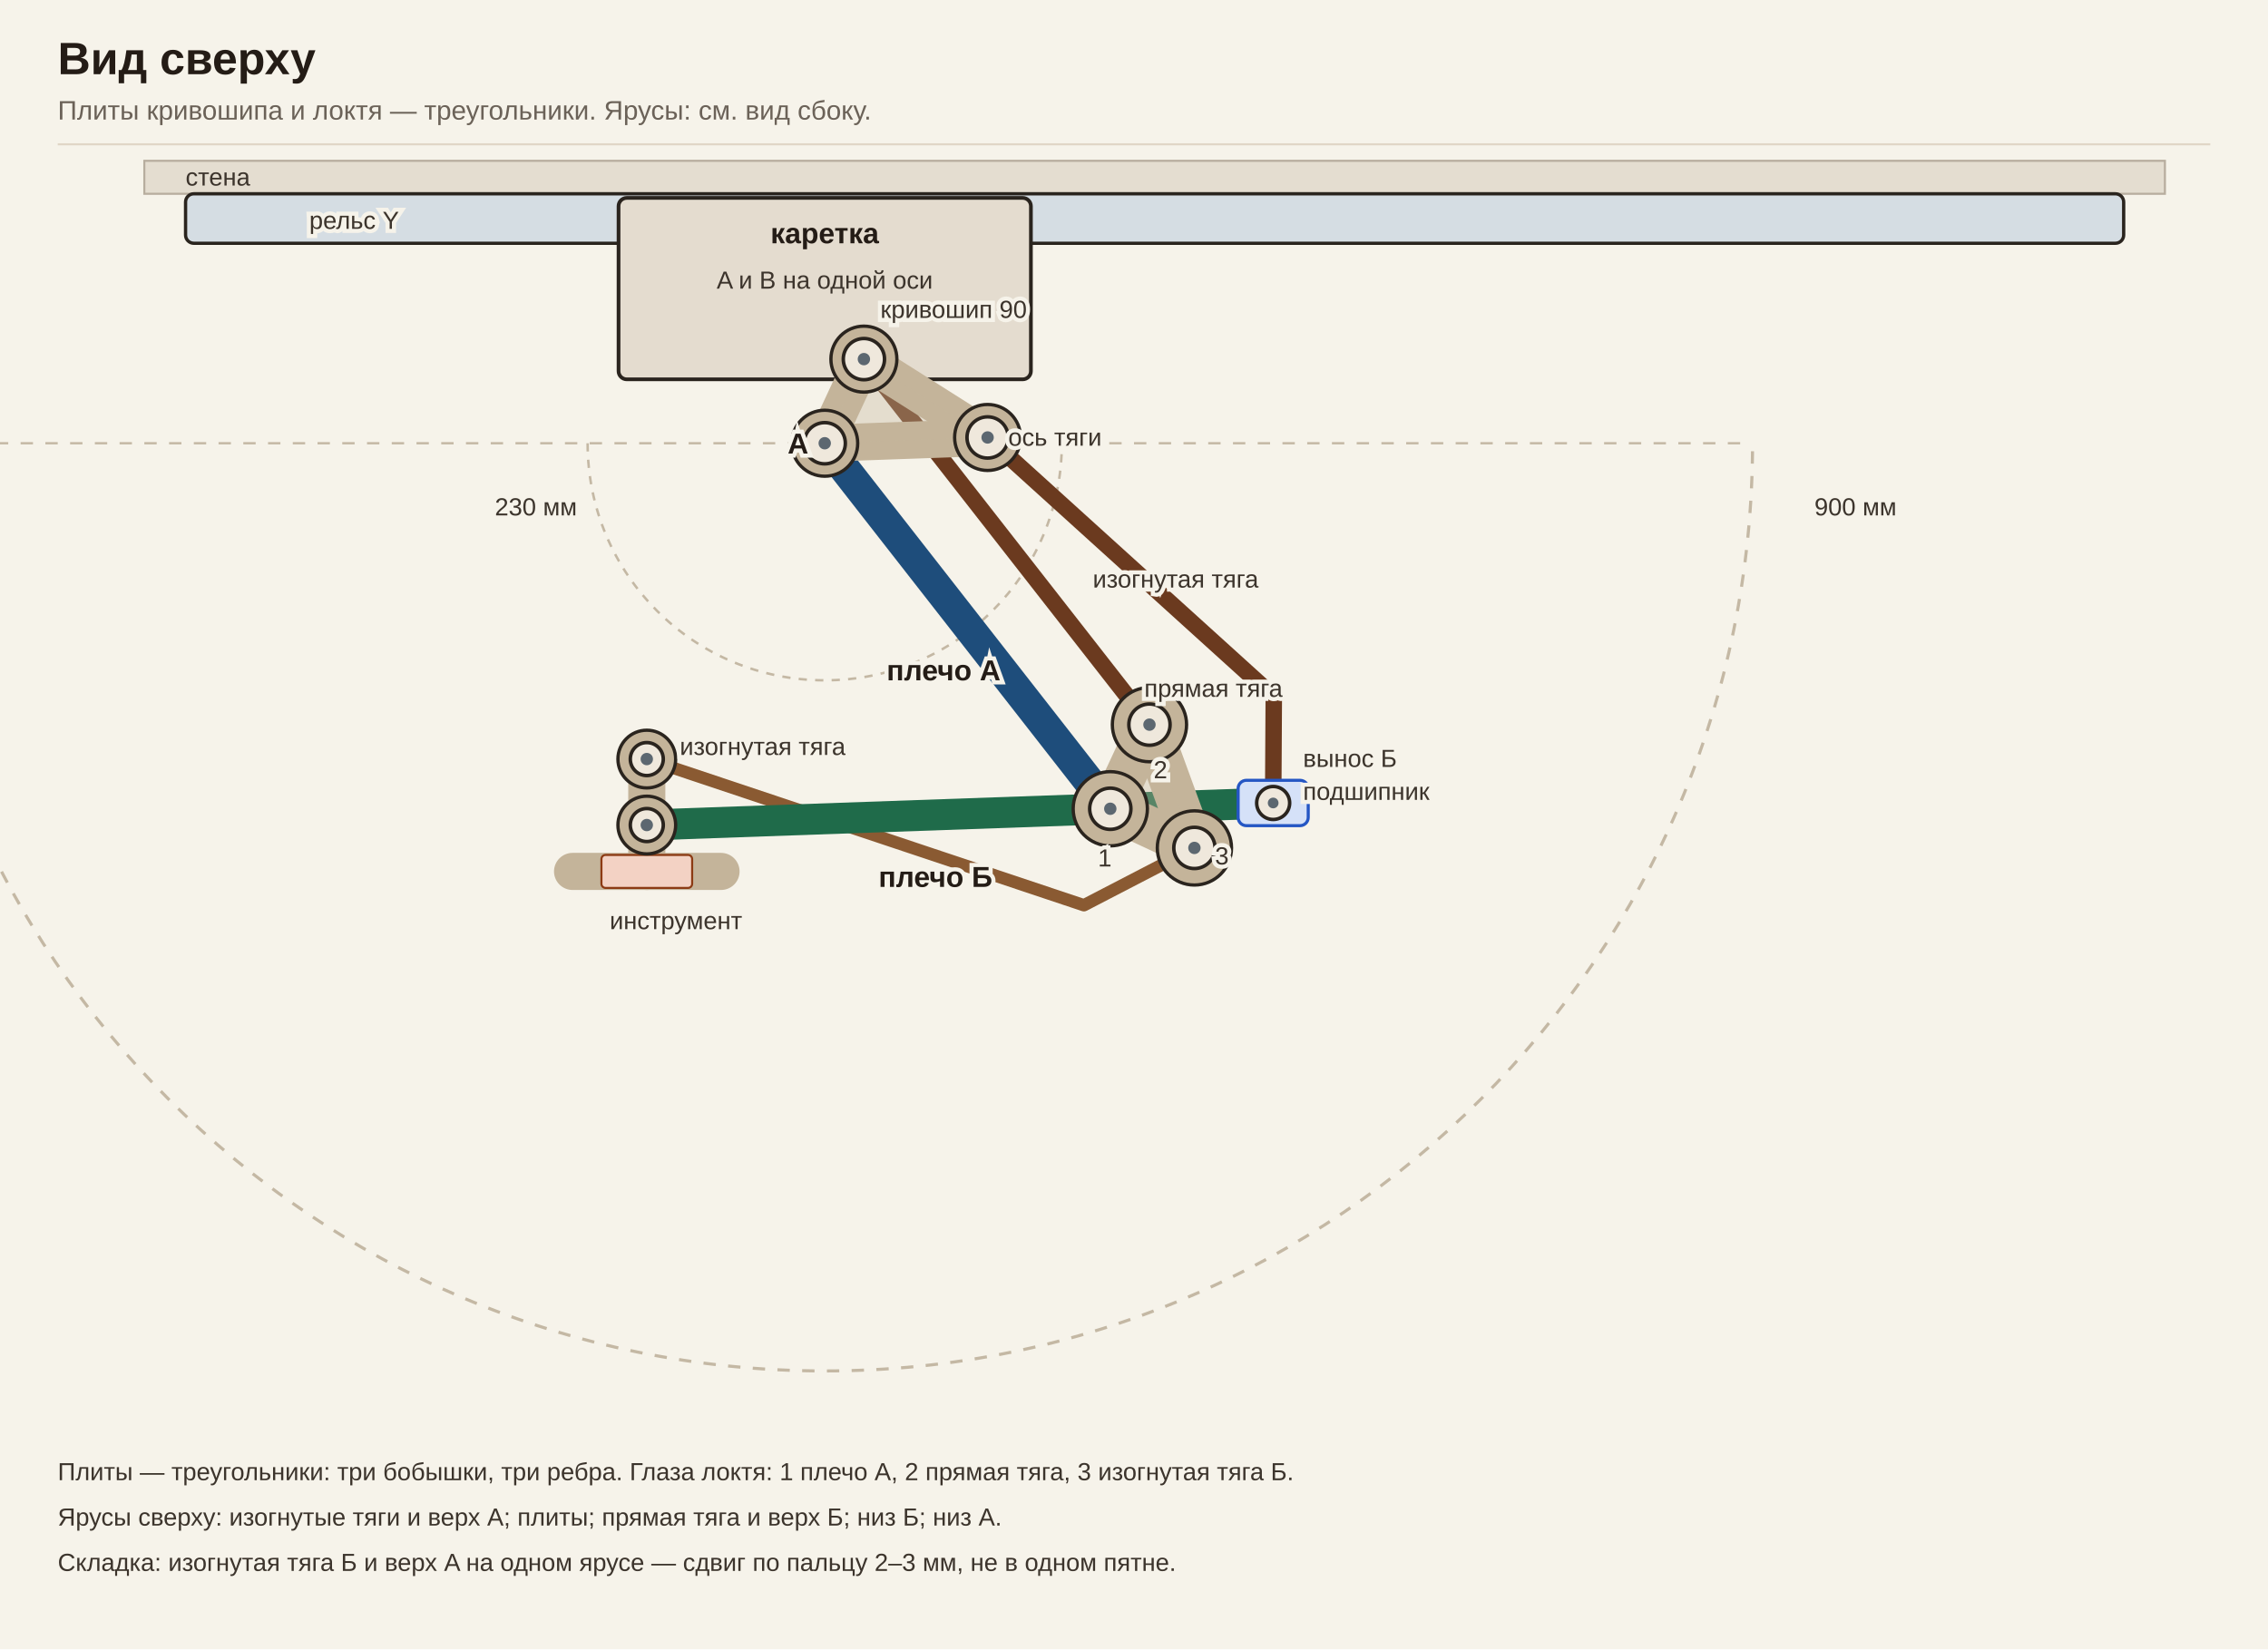
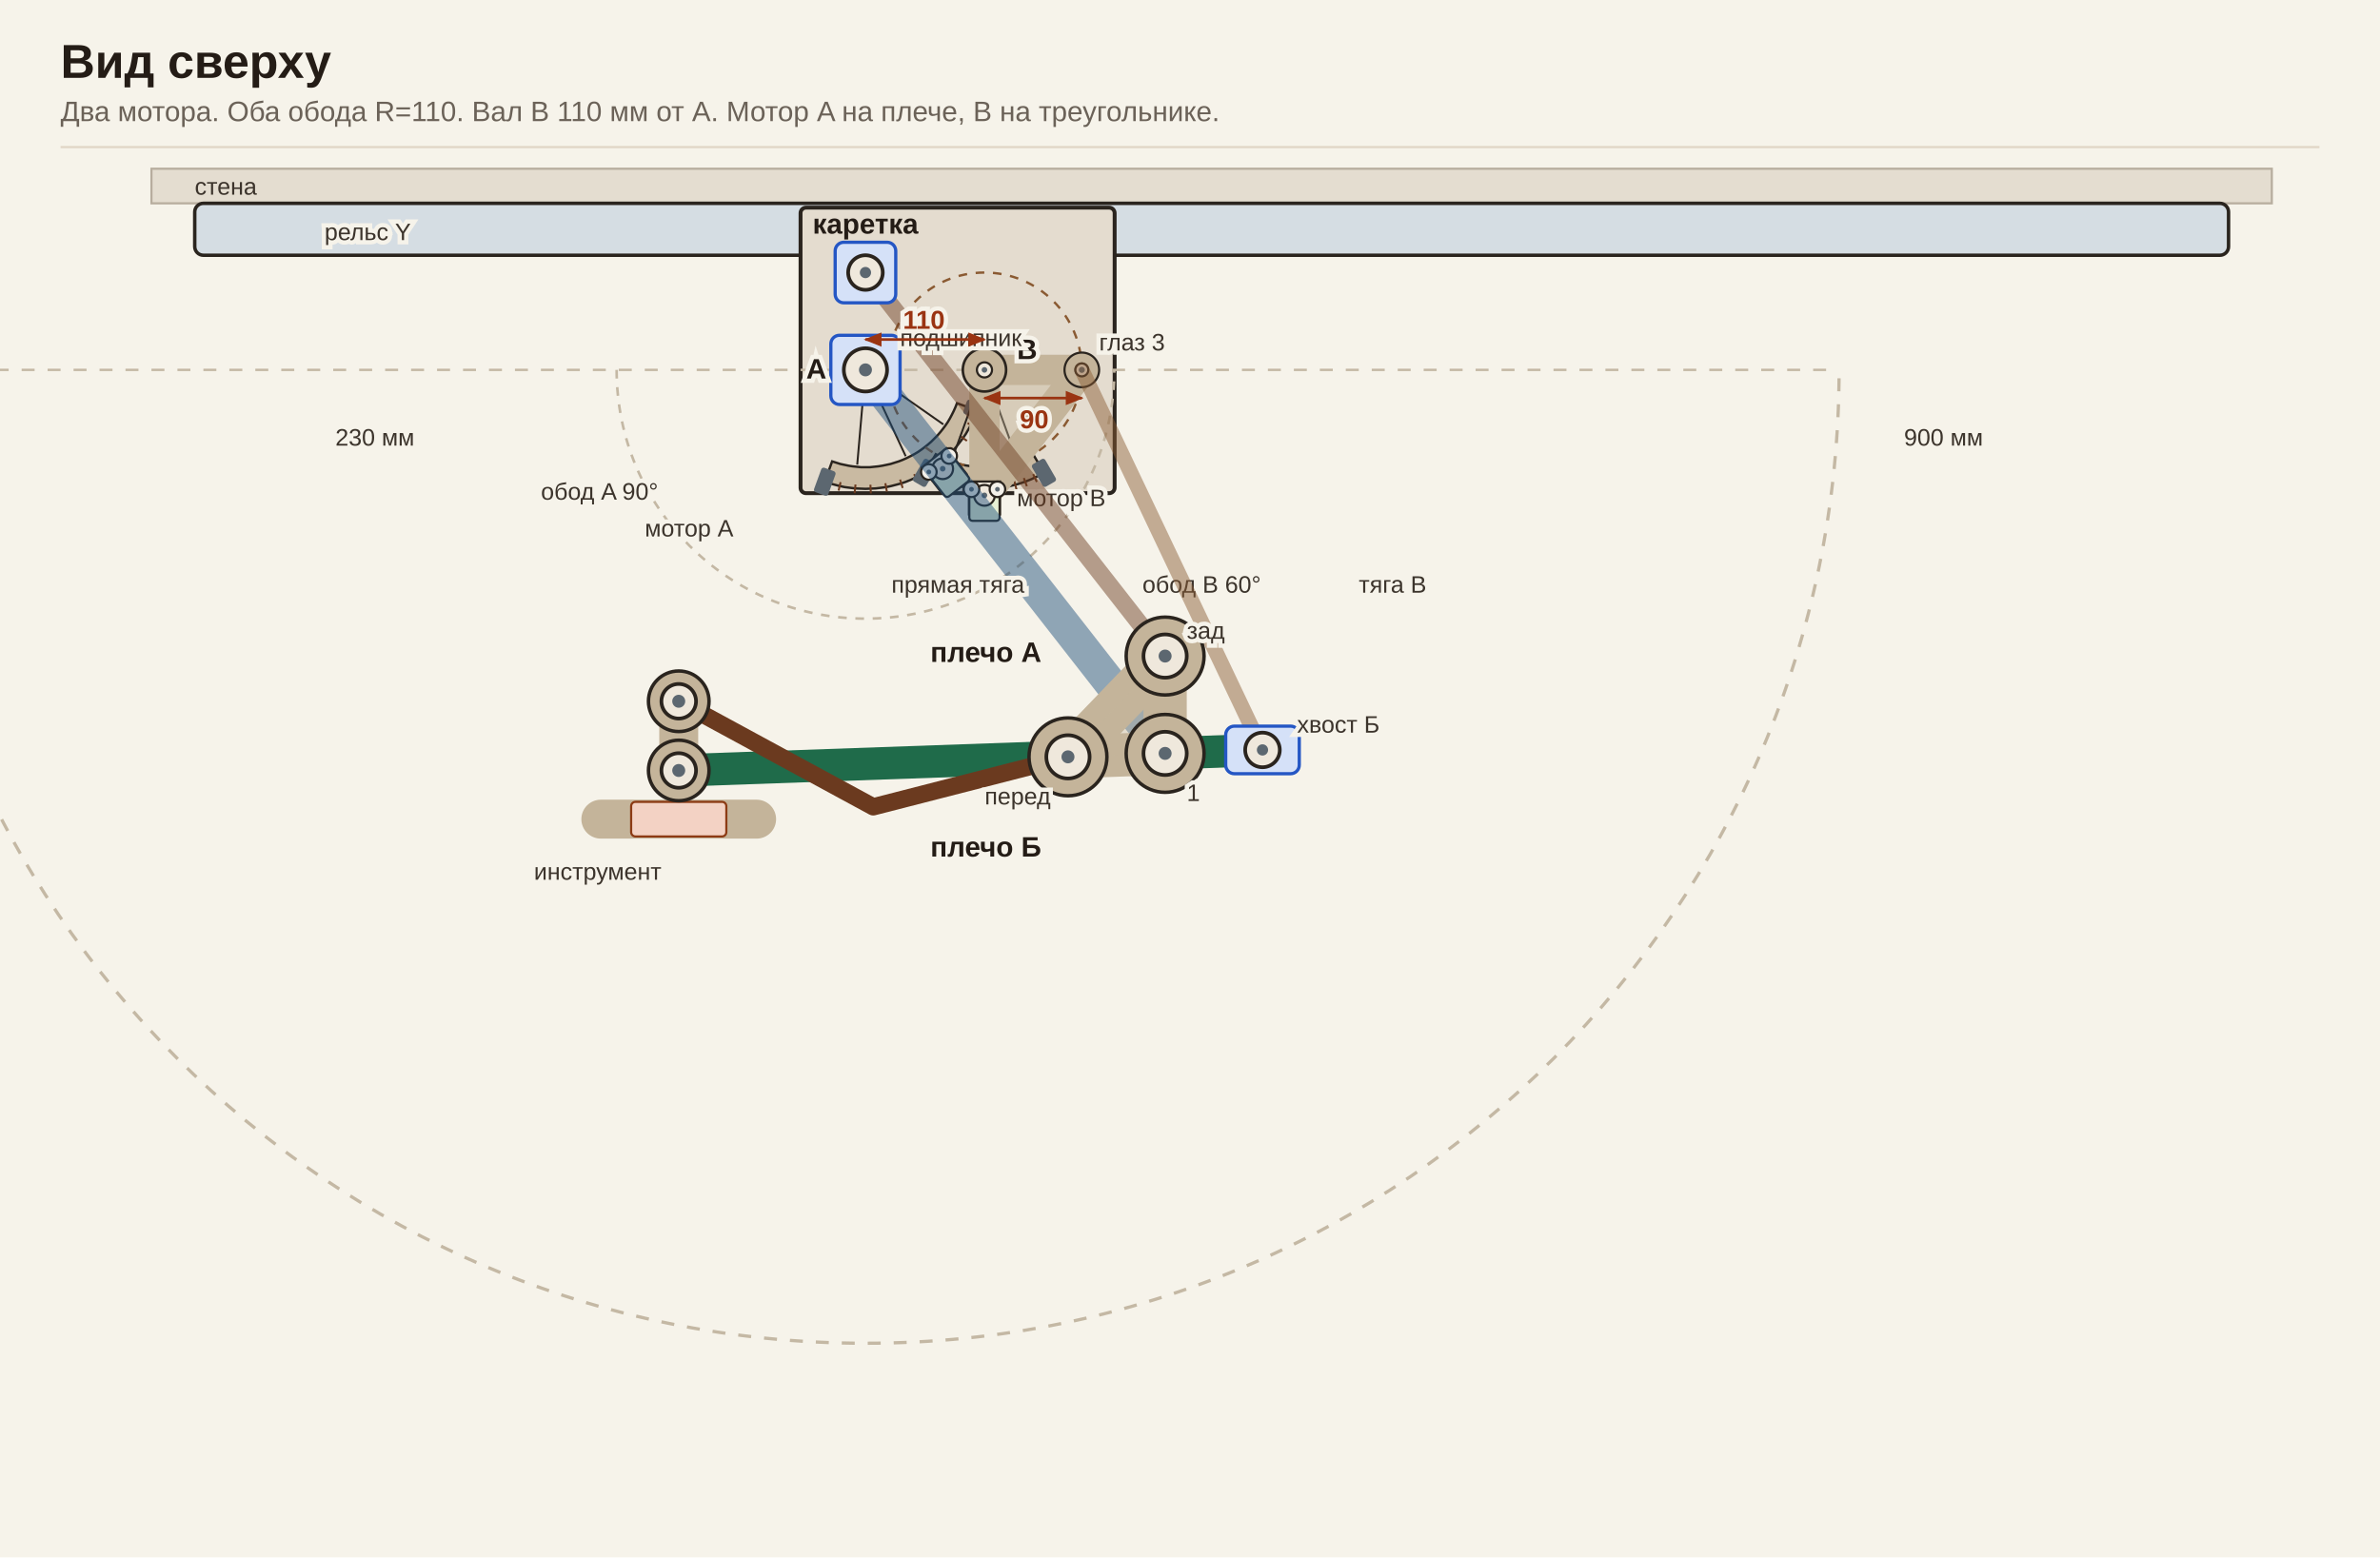
- <svg xmlns="http://www.w3.org/2000/svg" width="1100" height="800" viewBox="0 0 1100 800">
-   <rect width="100%" height="100%" fill="#f6f3ea" />
-   <style>
+ <svg xmlns="http://www.w3.org/2000/svg" width="1100" height="720" viewBox="0 0 1100 720" version="1.1" id="svg103">
+   <rect width="100%" height="100%" fill="#f6f3ea" id="rect1" />
+   <style id="style1">
  text { font-family: "Liberation Sans", sans-serif; fill: #241c16; }
  .title { font-size: 22px; font-weight: 700; }
  .sub { font-size: 13px; fill: #6b6258; }
-   .lab { font-size: 14px; font-weight: 700; }
-   .sm { font-size: 12px; fill: #3c342c; }
+   .lab { font-size: 13px; font-weight: 700; }
+   .sm { font-size: 11px; fill: #3c342c; }
+   .dim { font-size: 12px; fill: #9a3412; font-weight: 700; }
  .halo { stroke: #f6f3ea; stroke-width: 4px; paint-order: stroke fill; }
</style>
-   <text class="title" x="28.0" y="36.0">Вид сверху</text>
-   <text class="sub" x="28.0" y="58.0">Плиты кривошипа и локтя — треугольники. Ярусы: см. вид сбоку.</text>
-   <line x1="28" y1="70" x2="1072" y2="70" stroke="#e0d6c6" />
-   <rect x="70" y="78" width="980" height="16" fill="#e4ddd0" stroke="#b7ad9e" />
-   <text class="sm" x="90.0" y="90.0">стена</text>
-   <rect x="90" y="94" width="940" height="24" rx="4" fill="#d5dde3" stroke="#2a241e" stroke-width="1.6" />
-   <text class="sm halo" x="150.0" y="111.0">рельс Y</text>
-   <rect x="300" y="96" width="200" height="88" rx="4" fill="#e4dccf" stroke="#2a241e" stroke-width="1.8" />
-   <text class="lab" x="400.0" y="118.0" text-anchor="middle">каретка</text>
-   <text class="sm" x="400.0" y="140.0" text-anchor="middle">A и B на одной оси</text>
-   <path d="M-50.0,215.0 A450.0,450.0 0 0 0 850.0,215.0" fill="none" stroke="#c4b8a4" stroke-width="1.5" stroke-dasharray="6 6" />
-   <line x1="-50.0" y1="215.0" x2="850.0" y2="215.0" stroke="#c4b8a4" stroke-width="1.1" stroke-dasharray="6 6" />
-   <path d="M285.0,215.0 A115.0,115.0 0 0 0 515.0,215.0" fill="none" stroke="#c4b8a4" stroke-width="1.2" stroke-dasharray="4 4" />
-   <text class="sm halo" x="880.0" y="250.0">900 мм</text>
-   <text class="sm halo" x="240.0" y="250.0">230 мм</text>
-   <polyline points="579.3,411.3 525.7,439.1 313.7,368.2" fill="none" stroke="#8a5a32" stroke-width="6" stroke-linecap="round" stroke-linejoin="round" />
-   <line x1="419.0" y1="174.2" x2="557.5" y2="351.5" stroke="#6b3a1f" stroke-width="8" stroke-linecap="round" />
-   <polyline points="479.0,212.2 617.8,337.9 617.5,389.5" fill="none" stroke="#6b3a1f" stroke-width="8" stroke-linecap="round" stroke-linejoin="round" />
-   <line x1="400.0" y1="215.0" x2="538.5" y2="392.3" stroke="#1e4d7b" stroke-width="15" stroke-linecap="butt" />
-   <line x1="617.5" y1="389.5" x2="313.7" y2="400.2" stroke="#1f6b4a" stroke-width="15" stroke-linecap="butt" />
-   <line x1="538.5" y1="392.3" x2="557.5" y2="351.5" stroke="#c4b49a" stroke-width="20" stroke-linecap="round" />
-   <line x1="538.5" y1="392.3" x2="579.3" y2="411.3" stroke="#c4b49a" stroke-width="20" stroke-linecap="round" />
-   <line x1="557.5" y1="351.5" x2="579.3" y2="411.3" stroke="#c4b49a" stroke-width="20" stroke-linecap="round" />
-   <polygon points="538.5,392.3 557.5,351.5 579.3,411.3" fill="#c4b49a" fill-opacity="0.35" stroke="none" />
-   <circle cx="538.5" cy="392.3" r="18" fill="#c4b49a" stroke="#2a241e" stroke-width="1.6" />
-   <circle cx="538.5" cy="392.3" r="10" fill="#efe8dc" stroke="#2a241e" stroke-width="1.7" />
-   <circle cx="538.5" cy="392.3" r="3" fill="#5c6770" />
-   <circle cx="557.5" cy="351.5" r="18" fill="#c4b49a" stroke="#2a241e" stroke-width="1.6" />
-   <circle cx="557.5" cy="351.5" r="10" fill="#efe8dc" stroke="#2a241e" stroke-width="1.7" />
-   <circle cx="557.5" cy="351.5" r="3" fill="#5c6770" />
-   <circle cx="579.3" cy="411.3" r="18" fill="#c4b49a" stroke="#2a241e" stroke-width="1.6" />
-   <circle cx="579.3" cy="411.3" r="10" fill="#efe8dc" stroke="#2a241e" stroke-width="1.7" />
-   <circle cx="579.3" cy="411.3" r="3" fill="#5c6770" />
-   <line x1="400.0" y1="215.0" x2="419.0" y2="174.2" stroke="#c4b49a" stroke-width="18" stroke-linecap="round" />
-   <line x1="400.0" y1="215.0" x2="479.0" y2="212.2" stroke="#c4b49a" stroke-width="18" stroke-linecap="round" />
-   <line x1="419.0" y1="174.2" x2="479.0" y2="212.2" stroke="#c4b49a" stroke-width="18" stroke-linecap="round" />
-   <polygon points="400.0,215.0 419.0,174.2 479.0,212.2" fill="#c4b49a" fill-opacity="0.35" stroke="none" />
-   <circle cx="400.0" cy="215.0" r="16" fill="#c4b49a" stroke="#2a241e" stroke-width="1.6" />
-   <circle cx="400.0" cy="215.0" r="10" fill="#efe8dc" stroke="#2a241e" stroke-width="1.7" />
-   <circle cx="400.0" cy="215.0" r="3" fill="#5c6770" />
-   <circle cx="419.0" cy="174.2" r="16" fill="#c4b49a" stroke="#2a241e" stroke-width="1.6" />
-   <circle cx="419.0" cy="174.2" r="10" fill="#efe8dc" stroke="#2a241e" stroke-width="1.7" />
-   <circle cx="419.0" cy="174.2" r="3" fill="#5c6770" />
-   <circle cx="479.0" cy="212.2" r="16" fill="#c4b49a" stroke="#2a241e" stroke-width="1.6" />
-   <circle cx="479.0" cy="212.2" r="10" fill="#efe8dc" stroke="#2a241e" stroke-width="1.7" />
-   <circle cx="479.0" cy="212.2" r="3" fill="#5c6770" />
-   <rect x="600.5" y="378.5" width="34" height="22" rx="4" fill="#d5e1f8" stroke="#2456c4" stroke-width="1.5" />
-   <circle cx="617.5" cy="389.5" r="8" fill="#efe8dc" stroke="#2a241e" stroke-width="1.7" />
-   <circle cx="617.5" cy="389.5" r="2.6" fill="#5c6770" />
-   <line x1="313.7" y1="368.2" x2="313.7" y2="422.7" stroke="#c4b49a" stroke-width="18" stroke-linecap="round" />
-   <line x1="277.7" y1="422.7" x2="349.7" y2="422.7" stroke="#c4b49a" stroke-width="18" stroke-linecap="round" />
-   <rect x="291.7" y="414.7" width="44" height="16" rx="2" fill="#f3d2c4" stroke="#8c3b14" />
-   <circle cx="313.7" cy="400.2" r="14" fill="#c4b49a" stroke="#2a241e" stroke-width="1.6" />
-   <circle cx="313.7" cy="400.2" r="8" fill="#efe8dc" stroke="#2a241e" stroke-width="1.7" />
-   <circle cx="313.7" cy="400.2" r="3" fill="#5c6770" />
-   <circle cx="313.7" cy="368.2" r="14" fill="#c4b49a" stroke="#2a241e" stroke-width="1.6" />
-   <circle cx="313.7" cy="368.2" r="8" fill="#efe8dc" stroke="#2a241e" stroke-width="1.7" />
-   <circle cx="313.7" cy="368.2" r="3" fill="#5c6770" />
-   <text class="lab halo" x="382.0" y="220.0">A</text>
-   <text class="sm halo" x="427.0" y="154.2">кривошип 90</text>
-   <text class="sm halo" x="489.0" y="216.2">ось тяги</text>
-   <text class="lab halo" x="430.0" y="330.0">плечо A</text>
-   <text class="sm halo" x="555.0" y="338.0">прямая тяга</text>
-   <text class="sm halo" x="530.0" y="285.0">изогнутая тяга</text>
-   <text class="sm halo" x="532.5" y="420.3">1</text>
-   <text class="sm halo" x="559.5" y="377.5">2</text>
-   <text class="sm halo" x="589.3" y="419.3">3</text>
-   <text class="sm halo" x="632.0" y="372.0">вынос Б</text>
-   <text class="sm halo" x="632.0" y="388.0">подшипник</text>
-   <text class="lab halo" x="426.1" y="430.2">плечо Б</text>
-   <text class="sm halo" x="329.7" y="366.2">изогнутая тяга</text>
-   <text class="sm halo" x="295.7" y="450.7">инструмент</text>
-   <text class="sm" x="28.0" y="718.0">Плиты — треугольники: три бобышки, три ребра. Глаза локтя: 1 плечо A, 2 прямая тяга, 3 изогнутая тяга Б.</text>
-   <text class="sm" x="28.0" y="740.0">Ярусы сверху: изогнутые тяги и верх A; плиты; прямая тяга и верх Б; низ Б; низ A.</text>
-   <text class="sm" x="28.0" y="762.0">Складка: изогнутая тяга Б и верх A на одном ярусе — сдвиг по пальцу 2–3 мм, не в одном пятне.</text>
+   <defs id="defs1">
+     <marker id="ad" viewBox="0 0 10 8" refX="9" refY="4" markerWidth="8" markerHeight="6" orient="auto">
+       <path d="M0,0 L10,4 L0,8 Z" fill="#9a3412" id="path1" />
+     </marker>
+     <pattern id="hatch" width="7" height="7" patternUnits="userSpaceOnUse" patternTransform="rotate(40)">
+       <line x1="0" y1="0" x2="0" y2="7" stroke="#9aa3ad" stroke-width="1.1" id="line1" />
+     </pattern>
+   </defs>
+   <text class="title" x="28" y="36" id="text1">Вид сверху</text>
+   <text class="sub" x="28" y="56" id="text2">Два мотора. Оба обода R=110. Вал B 110 мм от A. Мотор A на плече, B на треугольнике.</text>
+   <line x1="28" y1="68" x2="1072" y2="68" stroke="#e0d6c6" id="line2" />
+   <rect x="70" y="78" width="980" height="16" fill="#e4ddd0" stroke="#b7ad9e" id="rect2" />
+   <text class="sm" x="90" y="90" id="text3">стена</text>
+   <rect x="90" y="94" width="940" height="24" rx="4" fill="#d5dde3" stroke="#2a241e" stroke-width="1.6" id="rect3" />
+   <text class="sm halo" x="150" y="111" id="text4">рельс Y</text>
+   <rect x="370" y="96" width="145.172" height="132" rx="2.525" fill="#e4dccf" stroke="#2a241e" stroke-width="1.8" id="rect4" />
+   <text class="lab" x="400" y="108" text-anchor="middle" id="text5">каретка</text>
+   <path d="m -50,171 a 450,450 0 0 0 900,0" fill="none" stroke="#c4b8a4" stroke-width="1.5" stroke-dasharray="6, 6" id="path5" />
+   <line x1="-50" y1="171" x2="850" y2="171" stroke="#c4b8a4" stroke-width="1.1" stroke-dasharray="6, 6" id="line5" />
+   <path d="m 285,171 a 115,115 0 0 0 230,0" fill="none" stroke="#c4b8a4" stroke-width="1.2" stroke-dasharray="4, 4" id="path6" />
+   <text class="sm halo" x="880" y="206" id="text6">900 мм</text>
+   <text class="sm halo" x="155" y="206" id="text7">230 мм</text>
+   <path d="m 451.7,189.8 -0.9,2.2 -1,2.2 -1,2.2 -1.2,2.1 -1.2,2.1 -1.3,1.9 -1.5,2 -1.5,1.9 -1.5,1.8 -1.7,1.7 -1.7,1.7 -1.8,1.5 -1.9,1.5 -2,1.5 -1.9,1.3 -2.1,1.2 -2.1,1.2 -2.2,1 -2.2,1 -2.2,0.9 -2.3,0.8 -2.3,0.6 -2.3,0.6 -2.3,0.5 -2.4,0.3 -2.4,0.3 -2.4,0.1 -2.4,0.1 -2.4,-0.1 -2.4,-0.1 -2.4,-0.3 -2.4,-0.3 -2.3,-0.5 -2.3,-0.6 -2.3,-0.6 -2.3,-0.8 3.4,-9.4 1.9,0.6 1.9,0.6 1.9,0.4 1.9,0.4 1.9,0.3 2,0.2 1.9,0.2 h 2 2 l 1.9,-0.2 2,-0.2 1.9,-0.3 1.9,-0.4 1.9,-0.4 1.9,-0.6 1.9,-0.6 1.8,-0.7 1.8,-0.8 1.8,-0.9 1.7,-0.9 1.7,-1 1.6,-1.1 1.6,-1.2 1.5,-1.2 1.5,-1.3 1.4,-1.4 1.4,-1.4 1.3,-1.5 1.2,-1.5 1.2,-1.6 1.1,-1.6 1,-1.7 0.9,-1.7 0.9,-1.8 0.8,-1.8 0.7,-1.8 z" fill="#c4b49a" fill-opacity="0.85" stroke="#2a241e" stroke-width="1.1" id="path7" />
+   <line x1="450" y1="189.2" x2="453.8" y2="190.6" stroke="#6b3a1f" stroke-width="0.9" id="line7" />
+   <line x1="447.2" y1="195.6" x2="450.7" y2="197.4" stroke="#6b3a1f" stroke-width="0.9" id="line8" />
+   <line x1="443.6" y1="201.5" x2="446.9" y2="203.8" stroke="#6b3a1f" stroke-width="0.9" id="line9" />
+   <line x1="439.2" y1="206.9" x2="442.2" y2="209.6" stroke="#6b3a1f" stroke-width="0.9" id="line10" />
+   <line x1="434.2" y1="211.8" x2="436.8" y2="214.8" stroke="#6b3a1f" stroke-width="0.9" id="line11" />
+   <line x1="428.6" y1="215.9" x2="430.7" y2="219.2" stroke="#6b3a1f" stroke-width="0.9" id="line12" />
+   <line x1="422.5" y1="219.2" x2="424.2" y2="222.8" stroke="#6b3a1f" stroke-width="0.9" id="line13" />
+   <line x1="416" y1="221.7" x2="417.2" y2="225.6" stroke="#6b3a1f" stroke-width="0.9" id="line14" />
+   <line x1="409.2" y1="223.4" x2="409.9" y2="227.3" stroke="#6b3a1f" stroke-width="0.9" id="line15" />
+   <line x1="402.3" y1="224.1" x2="402.5" y2="228.1" stroke="#6b3a1f" stroke-width="0.9" id="line16" />
+   <line x1="395.4" y1="224" x2="395" y2="228" stroke="#6b3a1f" stroke-width="0.9" id="line17" />
+   <line x1="388.5" y1="222.9" x2="387.6" y2="226.8" stroke="#6b3a1f" stroke-width="0.9" id="line18" />
+   <line x1="381.8" y1="221" x2="380.4" y2="224.8" stroke="#6b3a1f" stroke-width="0.9" id="line19" />
+   <rect x="483.374" y="20.363" width="12" height="7" rx="1.2" fill="#5c6770" transform="rotate(20)" id="rect19" />
+   <rect x="72.891" y="-437.878" width="12" height="7" rx="1.2" fill="#5c6770" transform="rotate(110)" id="rect20" />
+   <line x1="400" y1="171" x2="436" y2="196.2" stroke="#2a241e" stroke-width="0.9" id="line20" />
+   <line x1="400" y1="171" x2="418.6" y2="210.9" stroke="#2a241e" stroke-width="0.9" id="line21" />
+   <line x1="400" y1="171" x2="396.2" y2="214.8" stroke="#2a241e" stroke-width="0.9" id="line22" />
+   <path d="m 482.5,218.6 -1.4,0.8 -1.4,0.7 -1.5,0.7 -1.4,0.7 -1.5,0.6 -1.5,0.6 -1.5,0.5 -1.5,0.5 -1.6,0.4 -1.5,0.4 -1.6,0.4 -1.5,0.3 -1.6,0.2 -1.6,0.2 -1.6,0.2 -1.6,0.1 -1.6,0.1 h -1.6 -1.6 l -1.6,-0.1 -1.6,-0.1 -1.6,-0.2 -1.6,-0.2 -1.6,-0.2 -1.5,-0.3 -1.6,-0.4 -1.5,-0.4 -1.6,-0.4 -1.5,-0.5 -1.5,-0.5 -1.5,-0.6 -1.5,-0.6 -1.4,-0.7 -1.5,-0.7 -1.4,-0.7 -1.4,-0.8 5,-8.6 1.1,0.6 1.2,0.6 1.2,0.6 1.2,0.5 1.2,0.5 1.2,0.5 1.2,0.4 1.3,0.4 1.3,0.4 1.2,0.3 1.3,0.3 1.3,0.2 1.3,0.2 1.3,0.2 1.3,0.1 1.3,0.1 1.3,0.1 h 1.3 1.3 l 1.3,-0.1 1.3,-0.1 1.3,-0.1 1.3,-0.2 1.3,-0.2 1.3,-0.2 1.3,-0.3 1.2,-0.3 1.3,-0.4 1.3,-0.4 1.2,-0.4 1.2,-0.5 1.2,-0.5 1.2,-0.5 1.2,-0.6 1.2,-0.6 1.1,-0.6 z" fill="#c4b49a" fill-opacity="0.85" stroke="#2a241e" stroke-width="1.1" id="path22" />
+   <line x1="481.6" y1="217.1" x2="483.6" y2="220.5" stroke="#6b3a1f" stroke-width="0.9" id="line23" />
+   <line x1="477.5" y1="219.2" x2="479.2" y2="222.8" stroke="#6b3a1f" stroke-width="0.9" id="line24" />
+   <line x1="473.2" y1="221" x2="474.6" y2="224.8" stroke="#6b3a1f" stroke-width="0.9" id="line25" />
+   <line x1="468.8" y1="222.4" x2="469.8" y2="226.3" stroke="#6b3a1f" stroke-width="0.9" id="line26" />
+   <line x1="464.2" y1="223.4" x2="464.9" y2="227.3" stroke="#6b3a1f" stroke-width="0.9" id="line27" />
+   <line x1="459.6" y1="224" x2="460" y2="228" stroke="#6b3a1f" stroke-width="0.9" id="line28" />
+   <line x1="455" y1="224.2" x2="455" y2="228.2" stroke="#6b3a1f" stroke-width="0.9" id="line29" />
+   <line x1="450.4" y1="224" x2="450" y2="228" stroke="#6b3a1f" stroke-width="0.9" id="line30" />
+   <line x1="445.8" y1="223.4" x2="445.1" y2="227.3" stroke="#6b3a1f" stroke-width="0.9" id="line31" />
+   <line x1="441.2" y1="222.4" x2="440.2" y2="226.3" stroke="#6b3a1f" stroke-width="0.9" id="line32" />
+   <line x1="436.8" y1="221" x2="435.4" y2="224.8" stroke="#6b3a1f" stroke-width="0.9" id="line33" />
+   <line x1="432.5" y1="219.2" x2="430.8" y2="222.8" stroke="#6b3a1f" stroke-width="0.9" id="line34" />
+   <line x1="428.4" y1="217.1" x2="426.4" y2="220.5" stroke="#6b3a1f" stroke-width="0.9" id="line35" />
+   <rect x="424.563" y="-312.057" width="12" height="7" rx="1.2" fill="#5c6770" transform="rotate(60)" id="rect35" />
+   <rect x="-30.437" y="-483.026" width="12" height="7" rx="1.2" fill="#5c6770" transform="rotate(120)" id="rect36" />
+   <line x1="455" y1="171" x2="470" y2="212.3" stroke="#2a241e" stroke-width="0.9" id="line36" />
+   <line x1="455" y1="171" x2="455" y2="215" stroke="#2a241e" stroke-width="0.9" id="line37" />
+   <line x1="455" y1="171" x2="440" y2="212.3" stroke="#2a241e" stroke-width="0.9" id="line38" />
+   <circle cx="455" cy="171" r="45" fill="none" stroke="#8a5a32" stroke-width="1.1" stroke-dasharray="4, 4" id="circle38" />
+   <text class="sm halo" x="250" y="231" id="text38">обод A 90°</text>
+   <text class="sm halo" x="528" y="274" id="text39">обод B 60°</text>
+   <text class="sm halo" x="508" y="162" id="text40">глаз 3</text>
+   <polygon points="455,273 500,215 455,215 " fill="#c4b49a" fill-opacity="0.4" stroke="#c4b49a" stroke-width="14" stroke-linejoin="round" id="polygon40" transform="translate(0,-44)" />
+   <polygon points="435.4,272.1 426.1,260.1 437.4,251.2 446.8,263.2 " fill="#efe8dc" stroke="#2a241e" stroke-width="1" id="polygon42" transform="translate(0,-44)" />
+   <rect x="436.847" y="-216.947" width="14" height="14" rx="1.5" fill="#e7f0d4" stroke="#2a241e" transform="rotate(52)" id="rect42" />
+   <circle cx="435.7" cy="216.7" r="4.8" fill="#efe8dc" stroke="#2a241e" id="circle42" />
+   <circle cx="435.7" cy="216.7" r="1.3" fill="#5c6770" id="circle43" />
+   <circle cx="438.7" cy="210.8" r="3.6" fill="#f4f1ea" stroke="#2a241e" id="circle44" />
+   <circle cx="438.7" cy="210.8" r="1.1" fill="#5c6770" id="circle45" />
+   <circle cx="429.3" cy="218.2" r="3.6" fill="#f4f1ea" stroke="#2a241e" id="circle46" />
+   <circle cx="429.3" cy="218.2" r="1.1" fill="#5c6770" id="circle47" />
+   <polygon points="447.8,281.8 447.8,266.6 462.2,266.6 462.2,281.8 " fill="#efe8dc" stroke="#2a241e" stroke-width="1" id="polygon47" transform="translate(0,-44)" />
+   <rect x="226.8" y="-462" width="14" height="14" rx="1.5" fill="#e7f0d4" stroke="#2a241e" transform="rotate(90)" id="rect47" />
+   <circle cx="455" cy="229" r="4.8" fill="#efe8dc" stroke="#2a241e" id="circle48" />
+   <circle cx="455" cy="229" r="1.3" fill="#5c6770" id="circle49" />
+   <circle cx="461" cy="226.2" r="3.6" fill="#f4f1ea" stroke="#2a241e" id="circle50" />
+   <circle cx="461" cy="226.2" r="1.1" fill="#5c6770" id="circle51" />
+   <circle cx="449" cy="226.2" r="3.6" fill="#f4f1ea" stroke="#2a241e" id="circle52" />
+   <circle cx="449" cy="226.2" r="1.1" fill="#5c6770" id="circle53" />
+   <circle cx="400" cy="171" r="10" fill="#c4b49a" stroke="#2a241e" stroke-width="1.2" id="circle54" />
+   <circle cx="400" cy="171" r="3.5" fill="#efe8dc" stroke="#2a241e" id="circle55" />
+   <circle cx="400" cy="171" r="1.3" fill="#5c6770" id="circle56" />
+   <circle cx="455" cy="171" r="10" fill="#c4b49a" stroke="#2a241e" stroke-width="1.2" id="circle57" />
+   <circle cx="455" cy="171" r="3.5" fill="#efe8dc" stroke="#2a241e" id="circle58" />
+   <circle cx="455" cy="171" r="1.3" fill="#5c6770" id="circle59" />
+   <circle cx="500" cy="171" r="8" fill="#c4b49a" stroke="#2a241e" id="circle60" />
+   <circle cx="500" cy="171" r="3" fill="#efe8dc" stroke="#2a241e" id="circle61" />
+   <circle cx="500" cy="171" r="1.4" fill="#5c6770" id="circle62" />
+   <text class="sm halo" x="298" y="248" id="text62">мотор A</text>
+   <text class="sm halo" x="470" y="234" id="text63">мотор B</text>
+   <line x1="400" y1="171" x2="538.5" y2="348.3" stroke="#1e4d7b" stroke-width="15" stroke-linecap="butt" id="line63" style="opacity:0.473" />
+   <line x1="583.5" y1="346.7" x2="313.7" y2="356.2" stroke="#1f6b4a" stroke-width="15" stroke-linecap="butt" id="line64" />
+   <line x1="400" y1="126" x2="538.5" y2="303.3" stroke="#6b3a1f" stroke-width="8" stroke-linecap="round" id="line65" style="opacity:0.473" />
+   <line x1="500" y1="171" x2="583.5" y2="346.7" stroke="#8a5a32" stroke-width="7" stroke-linecap="round" id="line66" style="opacity:0.473" />
+   <polyline points="493.6,393.9 403.6,417.0 313.7,368.2" fill="none" stroke="#6b3a1f" stroke-width="8" stroke-linecap="round" stroke-linejoin="round" id="polyline66" transform="translate(0,-44)" />
+   <line x1="538.5" y1="348.3" x2="538.5" y2="303.3" stroke="#c4b49a" stroke-width="20" stroke-linecap="round" id="line67" />
+   <line x1="538.5" y1="348.3" x2="493.6" y2="349.9" stroke="#c4b49a" stroke-width="20" stroke-linecap="round" id="line68" />
+   <line x1="538.5" y1="303.3" x2="493.6" y2="349.9" stroke="#c4b49a" stroke-width="20" stroke-linecap="round" id="line69" />
+   <polygon points="538.5,347.3 493.6,393.9 538.5,392.3 " fill="#c4b49a" fill-opacity="0.35" stroke="none" id="polygon69" transform="translate(0,-44)" />
+   <circle cx="538.5" cy="348.3" r="18" fill="#c4b49a" stroke="#2a241e" stroke-width="1.6" id="circle69" />
+   <circle cx="538.5" cy="348.3" r="10" fill="#efe8dc" stroke="#2a241e" stroke-width="1.7" id="circle70" />
+   <circle cx="538.5" cy="348.3" r="3" fill="#5c6770" id="circle71" />
+   <circle cx="538.5" cy="303.3" r="18" fill="#c4b49a" stroke="#2a241e" stroke-width="1.6" id="circle72" />
+   <circle cx="538.5" cy="303.3" r="10" fill="#efe8dc" stroke="#2a241e" stroke-width="1.7" id="circle73" />
+   <circle cx="538.5" cy="303.3" r="3" fill="#5c6770" id="circle74" />
+   <circle cx="493.6" cy="349.9" r="18" fill="#c4b49a" stroke="#2a241e" stroke-width="1.6" id="circle75" />
+   <circle cx="493.6" cy="349.9" r="10" fill="#efe8dc" stroke="#2a241e" stroke-width="1.7" id="circle76" />
+   <circle cx="493.6" cy="349.9" r="3" fill="#5c6770" id="circle77" />
+   <rect x="384" y="155" width="32" height="32" rx="4" fill="#d5e1f8" stroke="#2456c4" stroke-width="1.5" id="rect77" />
+   <circle cx="400" cy="171" r="10" fill="#efe8dc" stroke="#2a241e" stroke-width="1.7" id="circle78" />
+   <circle cx="400" cy="171" r="3" fill="#5c6770" id="circle79" />
+   <rect x="386" y="112" width="28" height="28" rx="4" fill="#d5e1f8" stroke="#2456c4" stroke-width="1.5" id="rect79" />
+   <circle cx="400" cy="126" r="8" fill="#efe8dc" stroke="#2a241e" stroke-width="1.7" id="circle80" />
+   <circle cx="400" cy="126" r="2.6" fill="#5c6770" id="circle81" />
+   <rect x="566.5" y="335.7" width="34" height="22" rx="4" fill="#d5e1f8" stroke="#2456c4" stroke-width="1.5" id="rect81" />
+   <circle cx="583.5" cy="346.7" r="8" fill="#efe8dc" stroke="#2a241e" stroke-width="1.7" id="circle82" />
+   <circle cx="583.5" cy="346.7" r="2.6" fill="#5c6770" id="circle83" />
+   <line x1="313.7" y1="324.2" x2="313.7" y2="356.2" stroke="#c4b49a" stroke-width="18" stroke-linecap="round" id="line83" />
+   <line x1="277.7" y1="378.7" x2="349.7" y2="378.7" stroke="#c4b49a" stroke-width="18" stroke-linecap="round" id="line84" />
+   <rect x="291.7" y="370.7" width="44" height="16" rx="2" fill="#f3d2c4" stroke="#8c3b14" id="rect84" />
+   <circle cx="313.7" cy="356.2" r="14" fill="#c4b49a" stroke="#2a241e" stroke-width="1.6" id="circle84" />
+   <circle cx="313.7" cy="356.2" r="8" fill="#efe8dc" stroke="#2a241e" stroke-width="1.7" id="circle85" />
+   <circle cx="313.7" cy="356.2" r="3" fill="#5c6770" id="circle86" />
+   <circle cx="313.7" cy="324.2" r="14" fill="#c4b49a" stroke="#2a241e" stroke-width="1.6" id="circle87" />
+   <circle cx="313.7" cy="324.2" r="8" fill="#efe8dc" stroke="#2a241e" stroke-width="1.7" id="circle88" />
+   <circle cx="313.7" cy="324.2" r="3" fill="#5c6770" id="circle89" />
+   <text class="lab halo" x="382" y="175" text-anchor="end" id="text89">A</text>
+   <text class="lab halo" x="470" y="166" id="text90">B</text>
+   <text class="sm halo" x="416" y="160" id="text91">подшипник</text>
+   <text class="lab halo" x="430" y="306" id="text92">плечо A</text>
+   <text class="sm halo" x="412" y="274" id="text93">прямая тяга</text>
+   <text class="sm halo" x="628" y="274" id="text94">тяга B</text>
+   <text class="sm halo" x="548.5" y="370.3" id="text95">1</text>
+   <text class="sm halo" x="548.5" y="295.3" id="text96">зад</text>
+   <text class="sm halo" x="485.6" y="371.9" text-anchor="end" id="text97">перед</text>
+   <text class="sm halo" x="599.5" y="338.7" id="text98">хвост Б</text>
+   <text class="lab halo" x="430" y="396" id="text99">плечо Б</text>
+   <text class="sm halo" x="305.7" y="406.7" text-anchor="end" id="text100">инструмент</text>
+   <line x1="400" y1="157" x2="455" y2="157" stroke="#9a3412" stroke-width="1.1" marker-end="url(#ad)" id="line100" />
+   <line x1="455" y1="157" x2="400" y2="157" stroke="#9a3412" stroke-width="1.1" marker-end="url(#ad)" id="line101" />
+   <text class="dim halo" x="427" y="152" text-anchor="middle" id="text101">110</text>
+   <line x1="455" y1="184" x2="500" y2="184" stroke="#9a3412" stroke-width="1.1" marker-end="url(#ad)" id="line102" />
+   <line x1="500" y1="184" x2="455" y2="184" stroke="#9a3412" stroke-width="1.1" marker-end="url(#ad)" id="line103" />
+   <text class="dim halo" x="478" y="198" text-anchor="middle" id="text103">90</text>
</svg>
